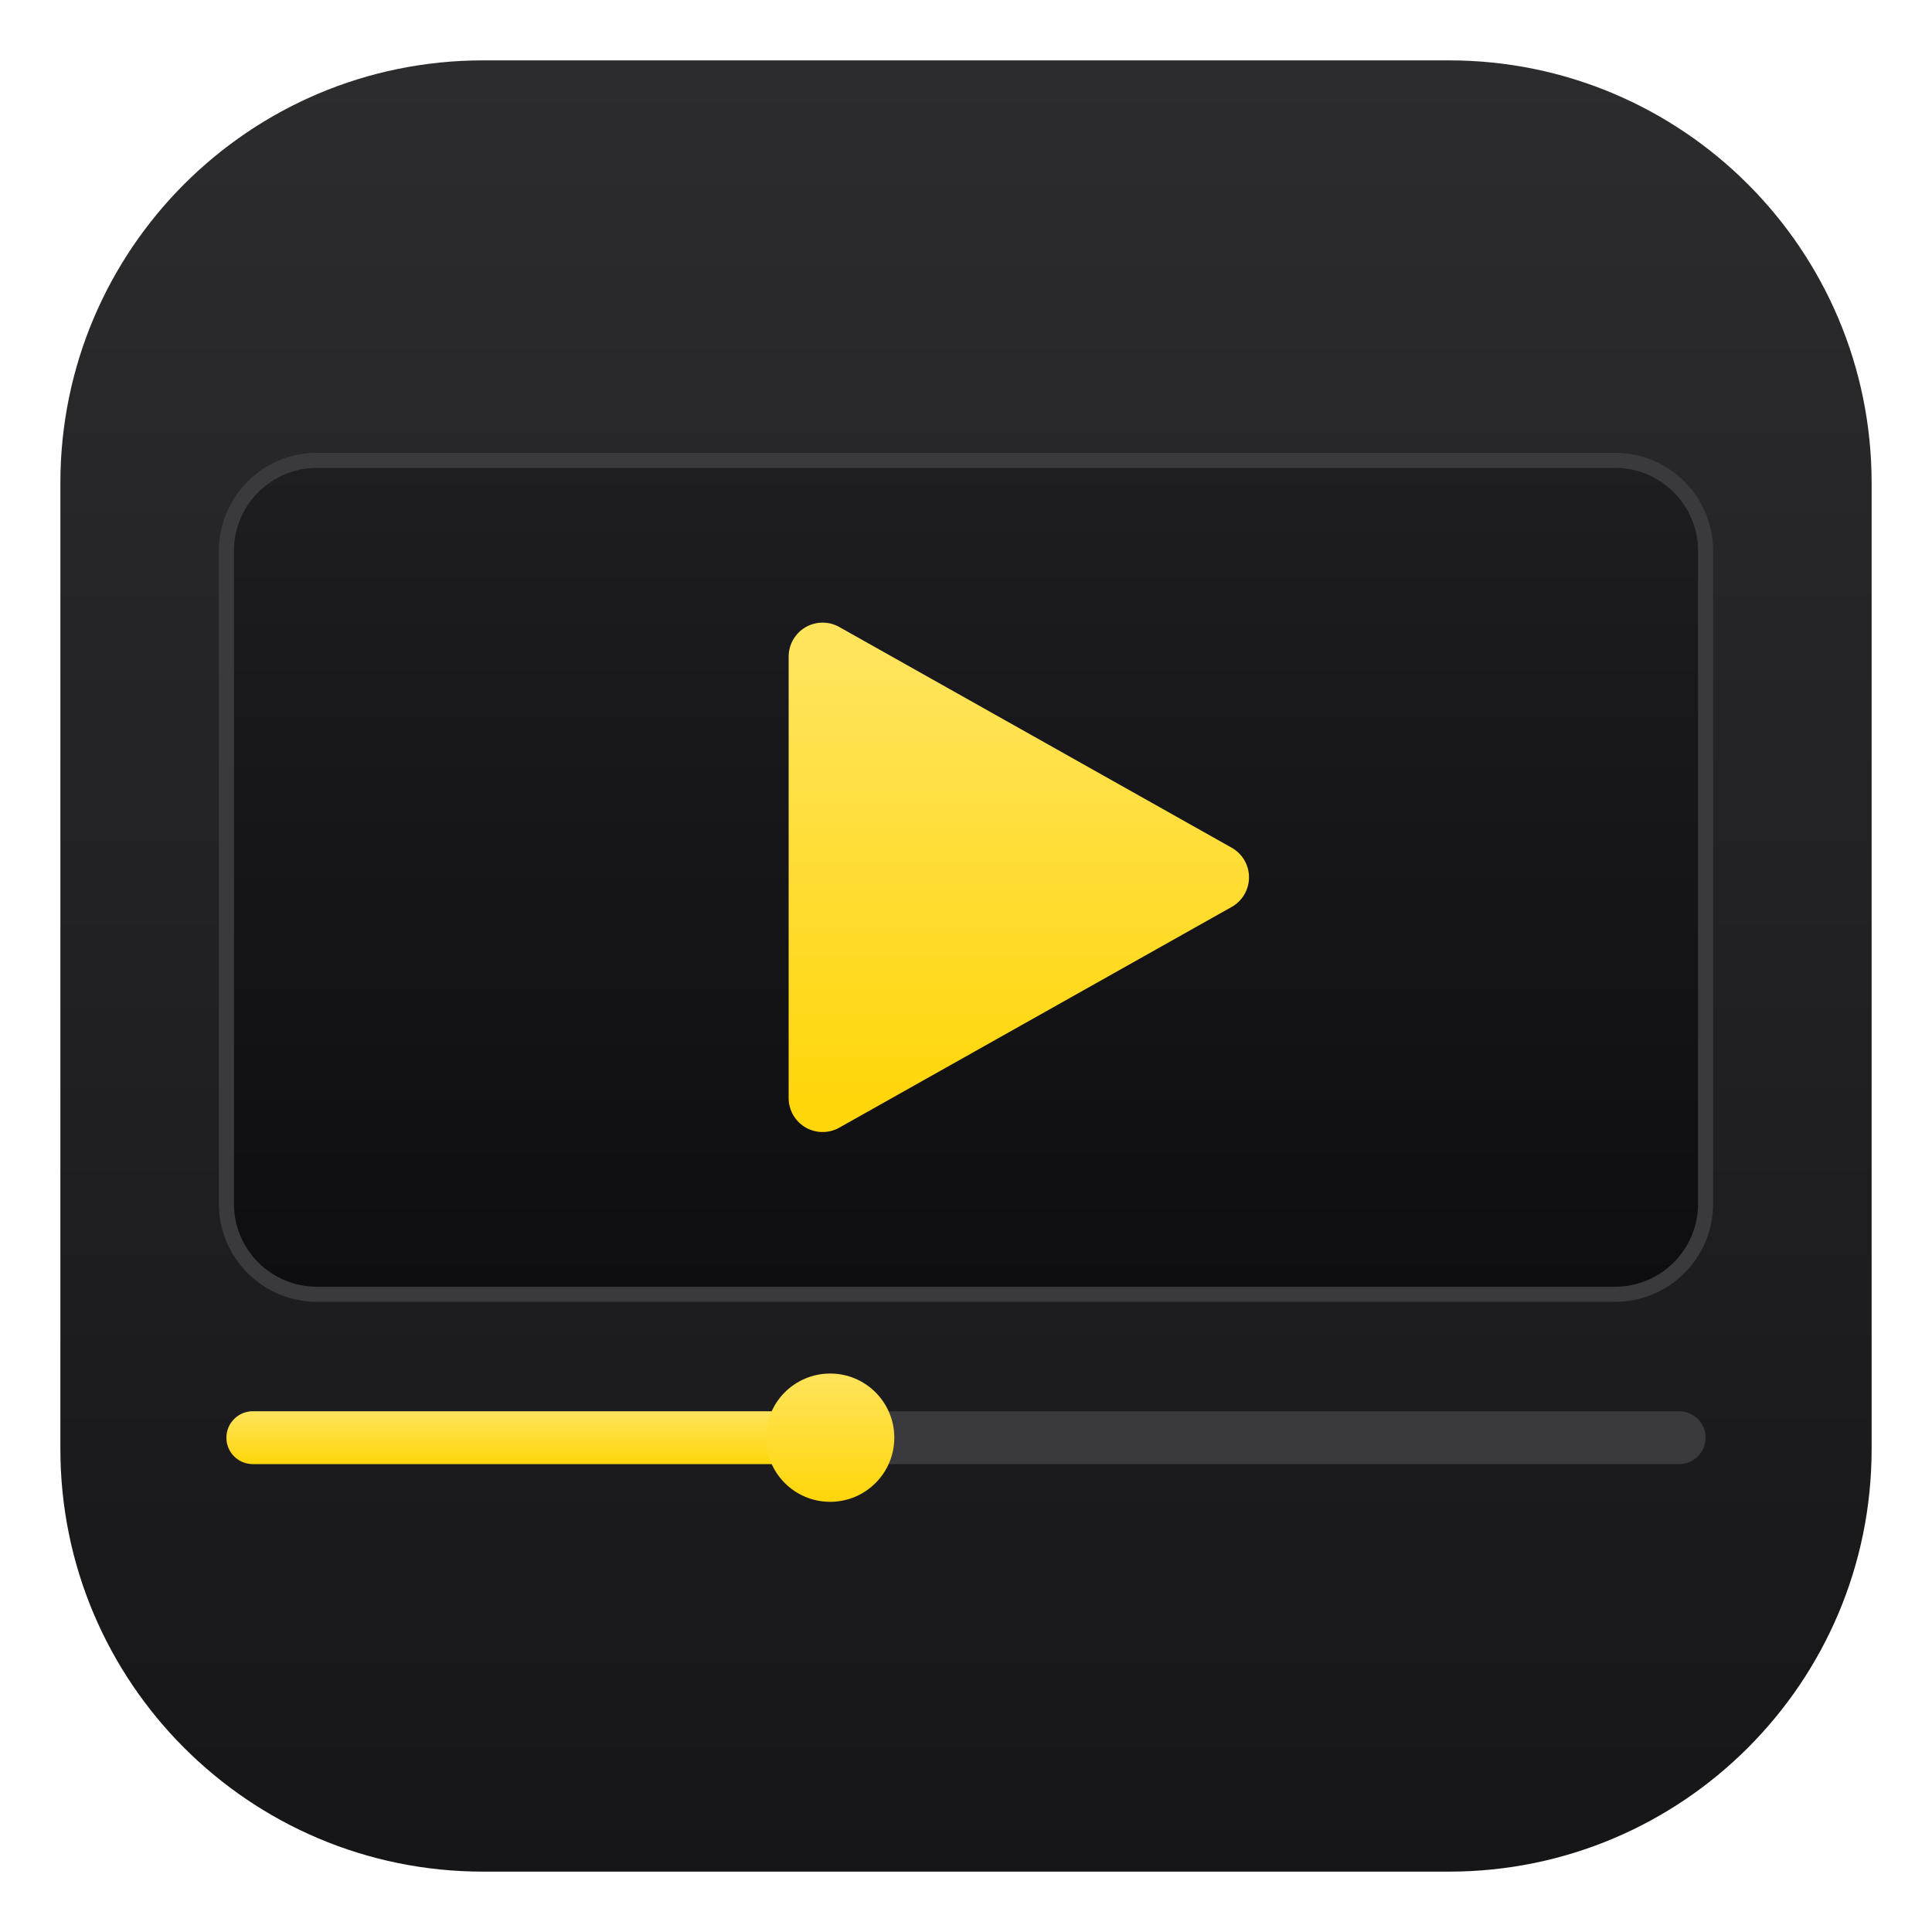
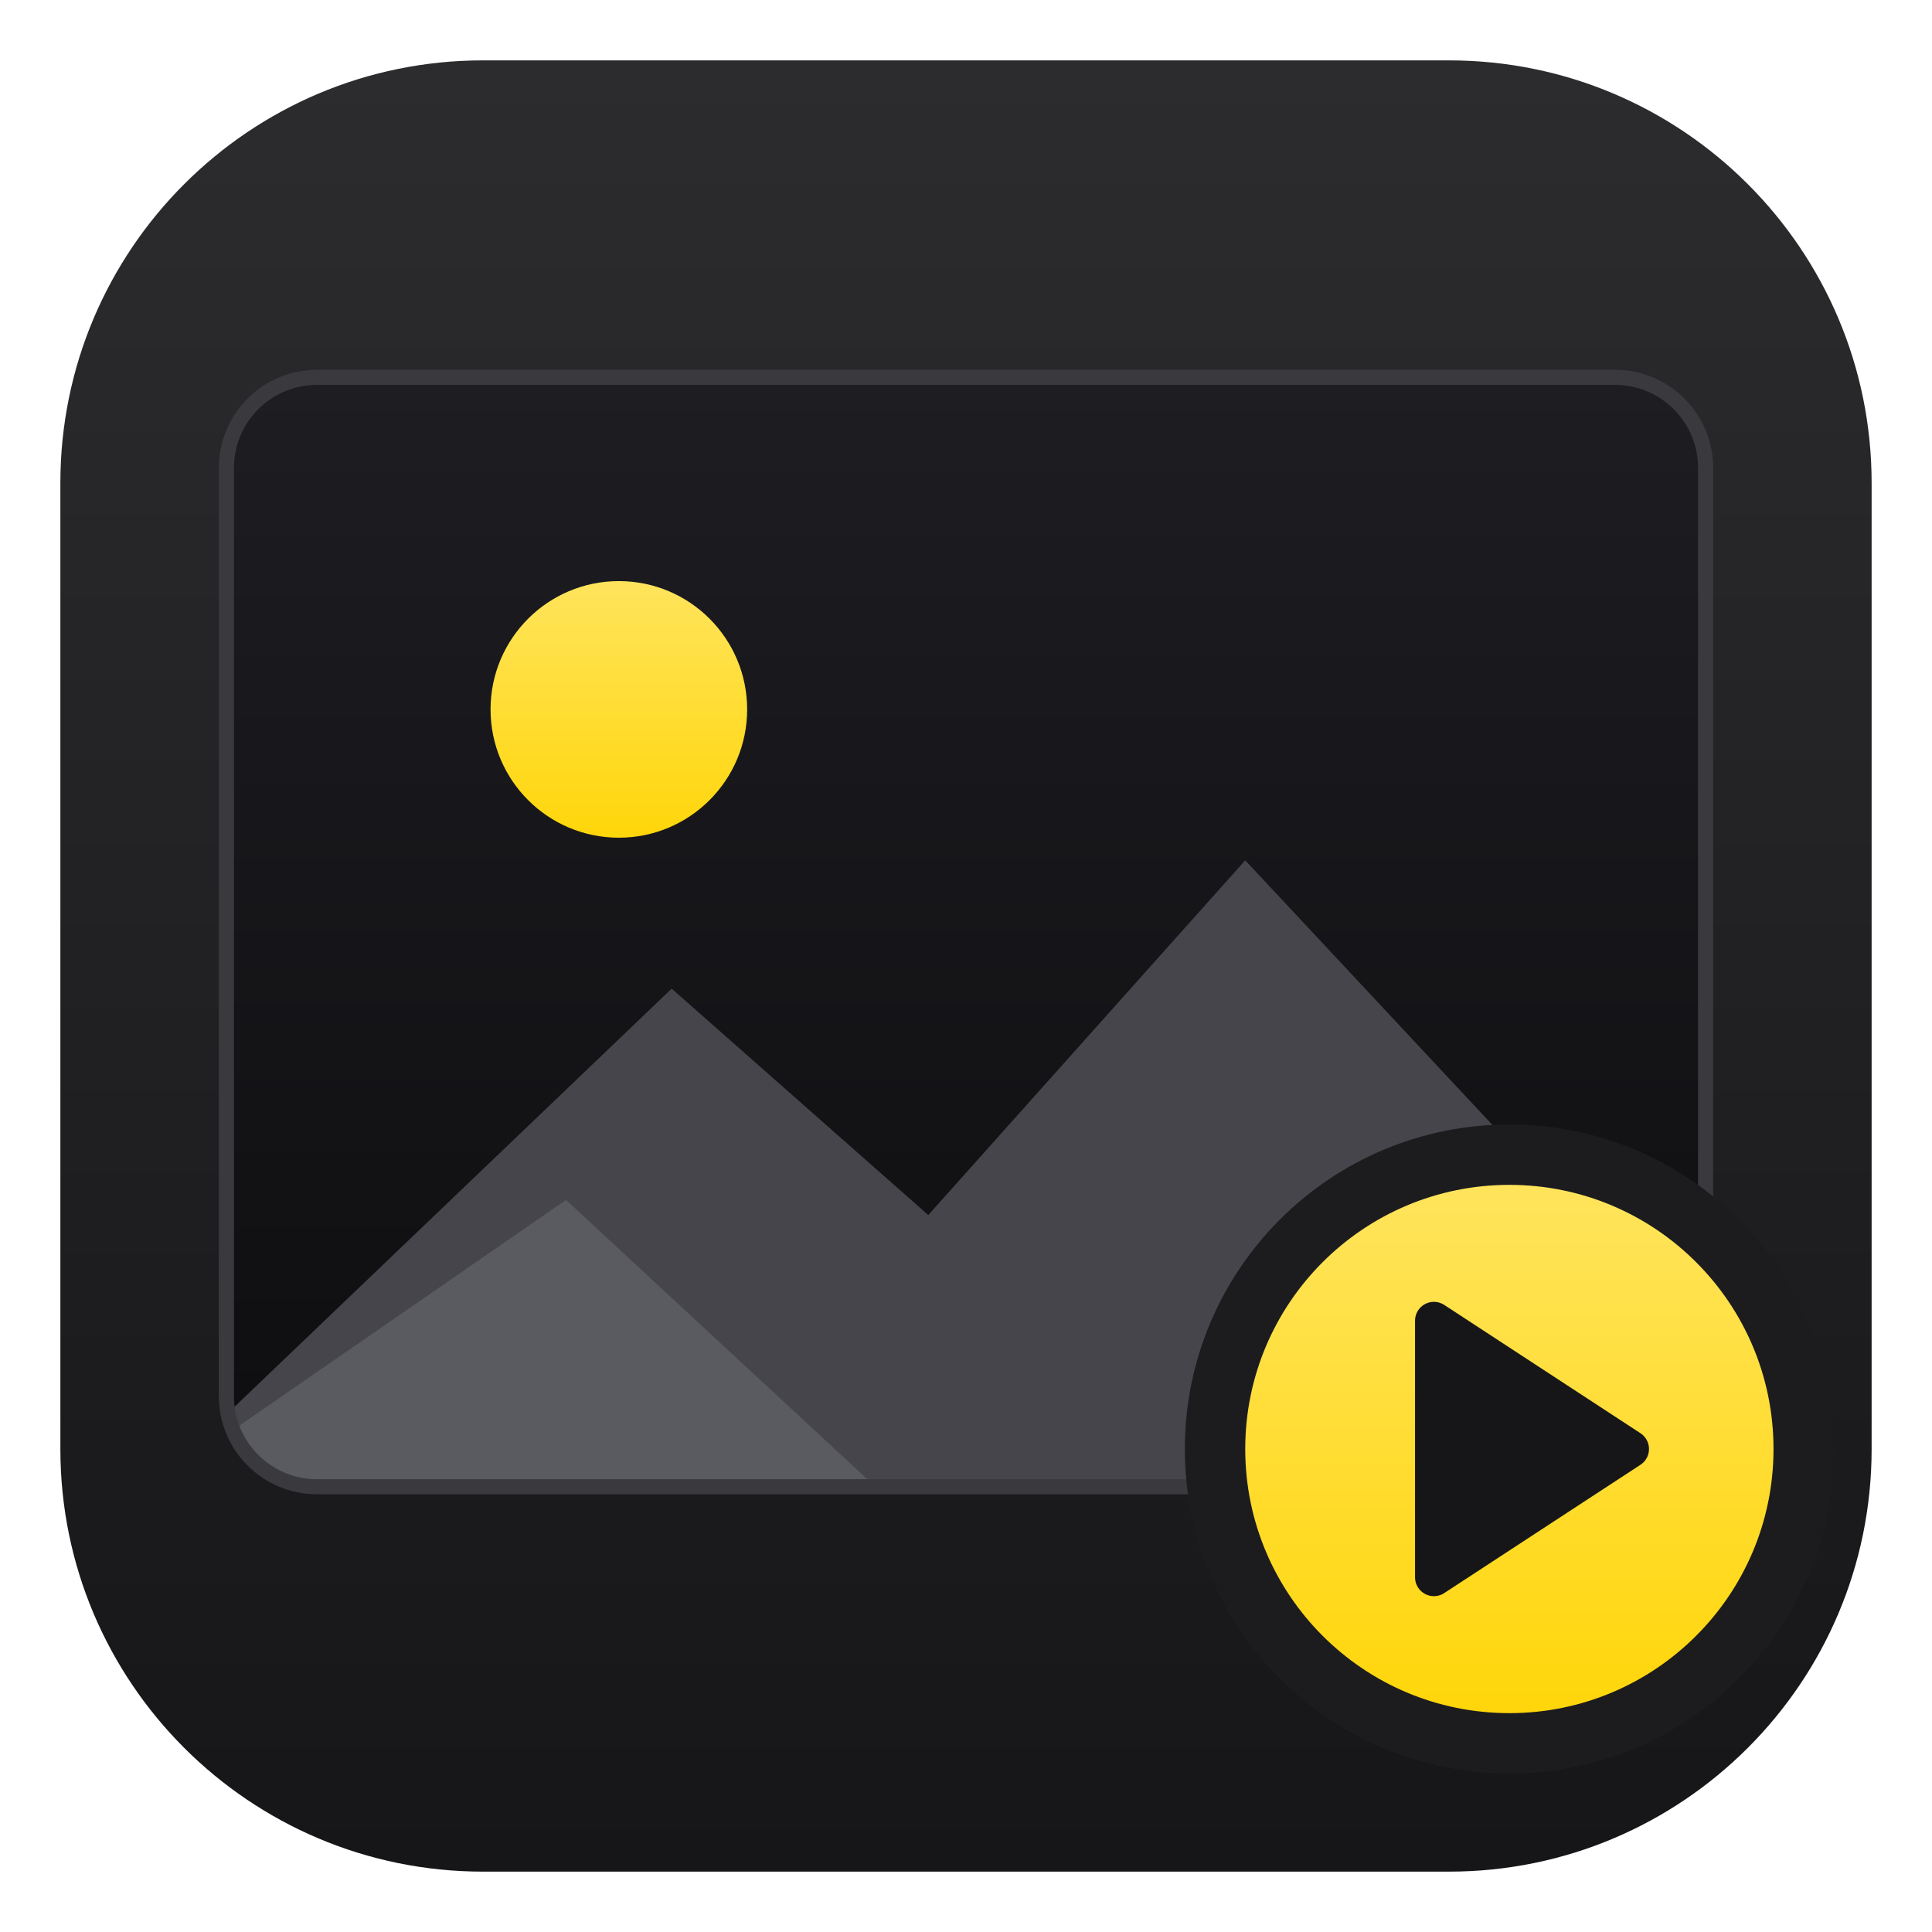
<svg xmlns="http://www.w3.org/2000/svg" width="512" height="512" viewBox="0 0 512 512">
  <defs>
    <linearGradient id="tile" x1="0" y1="0" x2="0" y2="1">
      <stop offset="0" stop-color="#2c2c2f" />
      <stop offset="1" stop-color="#161618" />
    </linearGradient>
    <linearGradient id="picture" x1="0" y1="0" x2="0" y2="1">
      <stop offset="0" stop-color="#1d1d22" />
      <stop offset="1" stop-color="#0e0e10" />
    </linearGradient>
    <linearGradient id="accent" x1="0" y1="0" x2="0" y2="1">
      <stop offset="0" stop-color="#FFE45C" />
      <stop offset="1" stop-color="#FFD60A" />
    </linearGradient>
+     <clipPath id="frame">
+       <rect x="60" y="100" width="392" height="294" rx="24" />
+     </clipPath>
  </defs>
  <rect x="16" y="16" width="480" height="480" rx="112" fill="url(#tile)" />
-   <rect x="60" y="122" width="392" height="221" rx="24" fill="url(#picture)" stroke="#3a3a3e" stroke-width="4" />
-   <path d="M218 174 L322 232.5 L218 291 Z" fill="url(#accent)" stroke="url(#accent)" stroke-width="18" stroke-linejoin="round" />
-   <rect x="60" y="374" width="392" height="14" rx="7" fill="#3a3a3e" />
-   <rect x="60" y="374" width="160" height="14" rx="7" fill="url(#accent)" />
-   <circle cx="220" cy="381" r="17" fill="url(#accent)" />
+   <rect x="60" y="100" width="392" height="294" rx="24" fill="url(#picture)" />
+   <g clip-path="url(#frame)">
+     <circle cx="164" cy="188" r="34" fill="url(#accent)" />
+     <path d="M40 394 L178 262 L246 322 L330 228 L472 380 L472 420 L40 420 Z" fill="#45454b" />
+     <path d="M40 394 L150 318 L232 394 Z" fill="#5a5a61" />
+   </g>
+   <rect x="60" y="100" width="392" height="294" rx="24" fill="none" stroke="#3a3a3e" stroke-width="4" />
+   <circle cx="400" cy="384" r="86" fill="#1c1c1f" />
+   <circle cx="400" cy="384" r="70" fill="url(#accent)" />
+   <path d="M380 350 L432 384 L380 418 Z" fill="#161618" stroke="#161618" stroke-width="10" stroke-linejoin="round" />
</svg>
